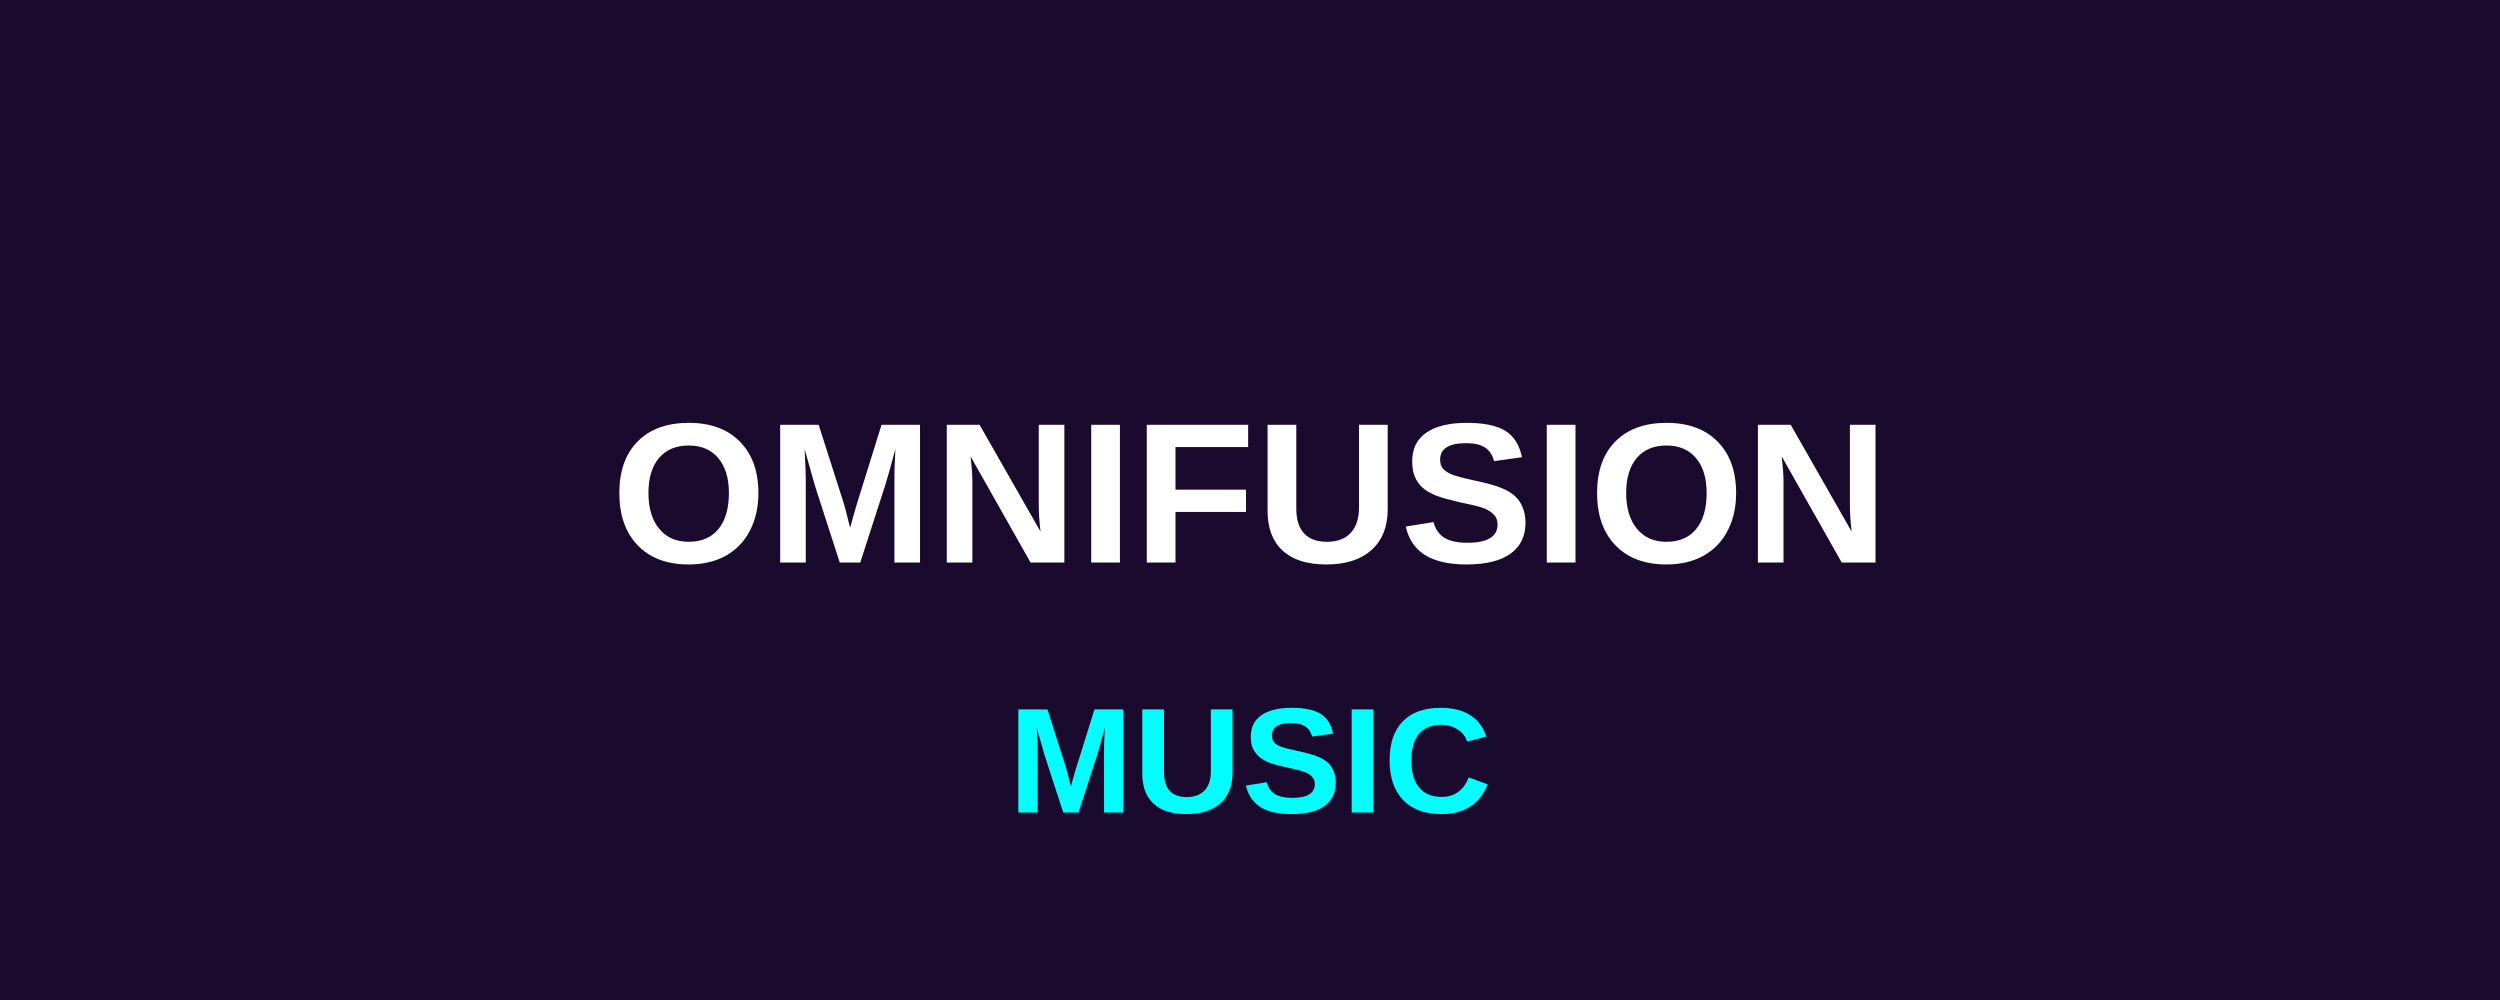
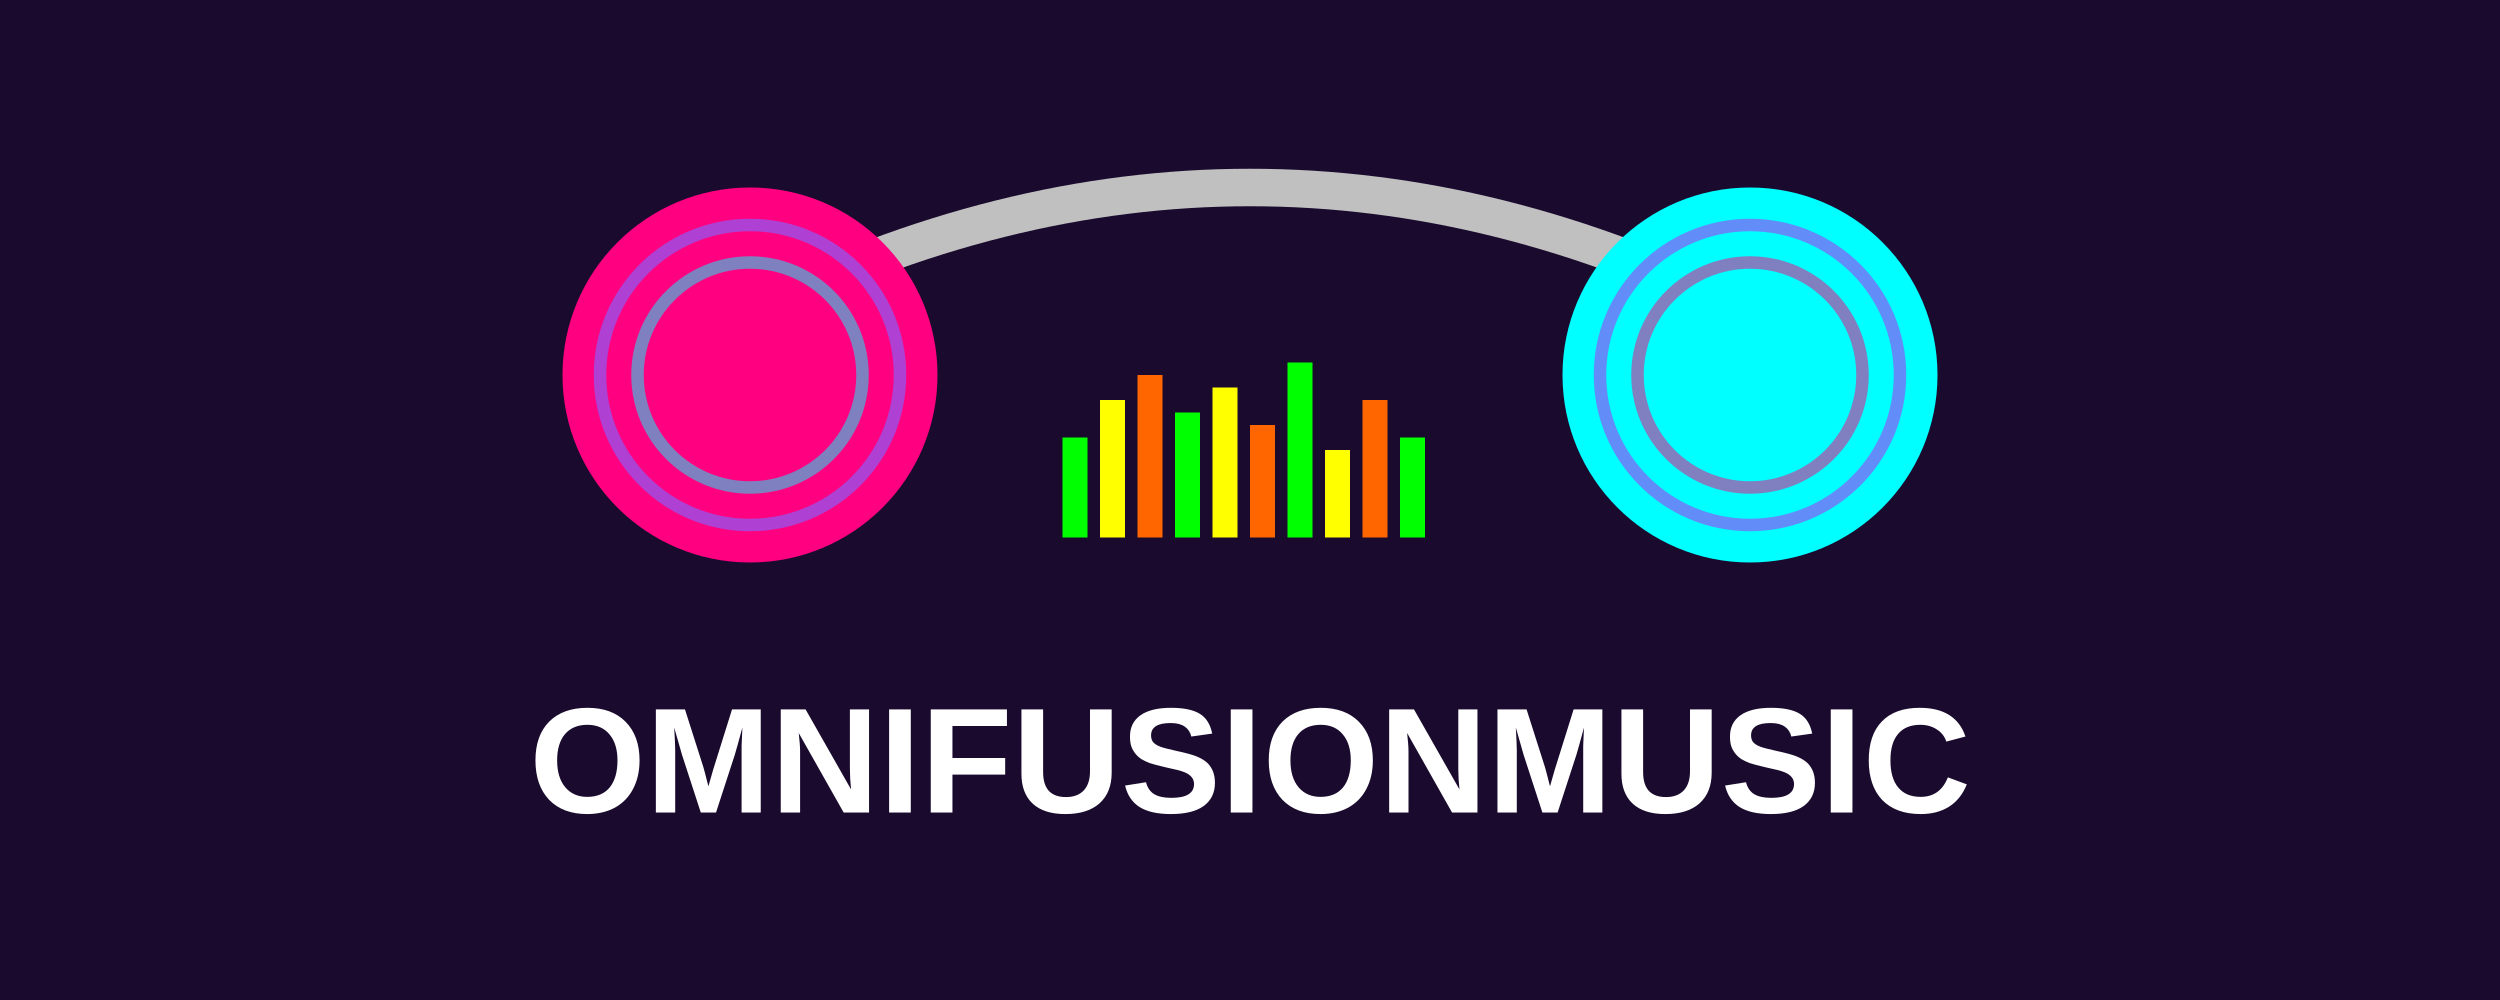
<svg xmlns="http://www.w3.org/2000/svg" width="200" height="80" viewBox="0 0 200 80">
  <rect width="200" height="80" fill="#1a0b2e" />
-   <text x="100" y="45" text-anchor="middle" font-family="Arial, sans-serif" font-size="16" font-weight="bold" fill="#ffffff">OMNIFUSION</text>
-   <text x="100" y="65" text-anchor="middle" font-family="Arial, sans-serif" font-size="12" font-weight="bold" fill="#00ffff">MUSIC</text>
+   <path d="M 60 25 Q 80 15 100 15 Q 120 15 140 25" stroke="#c0c0c0" stroke-width="3" fill="none" stroke-linecap="round" />
+   <circle cx="60" cy="30" r="15" fill="#ff0080" />
+   <circle cx="60" cy="30" r="12" fill="none" stroke="#8b5cf6" stroke-width="1" opacity="0.7" />
+   <circle cx="60" cy="30" r="9" fill="none" stroke="#00ffff" stroke-width="1" opacity="0.5" />
+   <circle cx="140" cy="30" r="15" fill="#00ffff" />
+   <circle cx="140" cy="30" r="12" fill="none" stroke="#8b5cf6" stroke-width="1" opacity="0.7" />
+   <circle cx="140" cy="30" r="9" fill="none" stroke="#ff0080" stroke-width="1" opacity="0.5" />
+   <rect x="85" y="35" width="2" height="8" fill="#00ff00" />
+   <rect x="88" y="32" width="2" height="11" fill="#ffff00" />
+   <rect x="91" y="30" width="2" height="13" fill="#ff6600" />
+   <rect x="94" y="33" width="2" height="10" fill="#00ff00" />
+   <rect x="97" y="31" width="2" height="12" fill="#ffff00" />
+   <rect x="100" y="34" width="2" height="9" fill="#ff6600" />
+   <rect x="103" y="29" width="2" height="14" fill="#00ff00" />
+   <rect x="106" y="36" width="2" height="7" fill="#ffff00" />
+   <rect x="109" y="32" width="2" height="11" fill="#ff6600" />
+   <rect x="112" y="35" width="2" height="8" fill="#00ff00" />
+   <text x="100" y="65" text-anchor="middle" font-family="Arial, sans-serif" font-size="12" font-weight="bold" fill="#ffffff">
+     OMNIFUSIONMUSIC
+   </text>
</svg>
